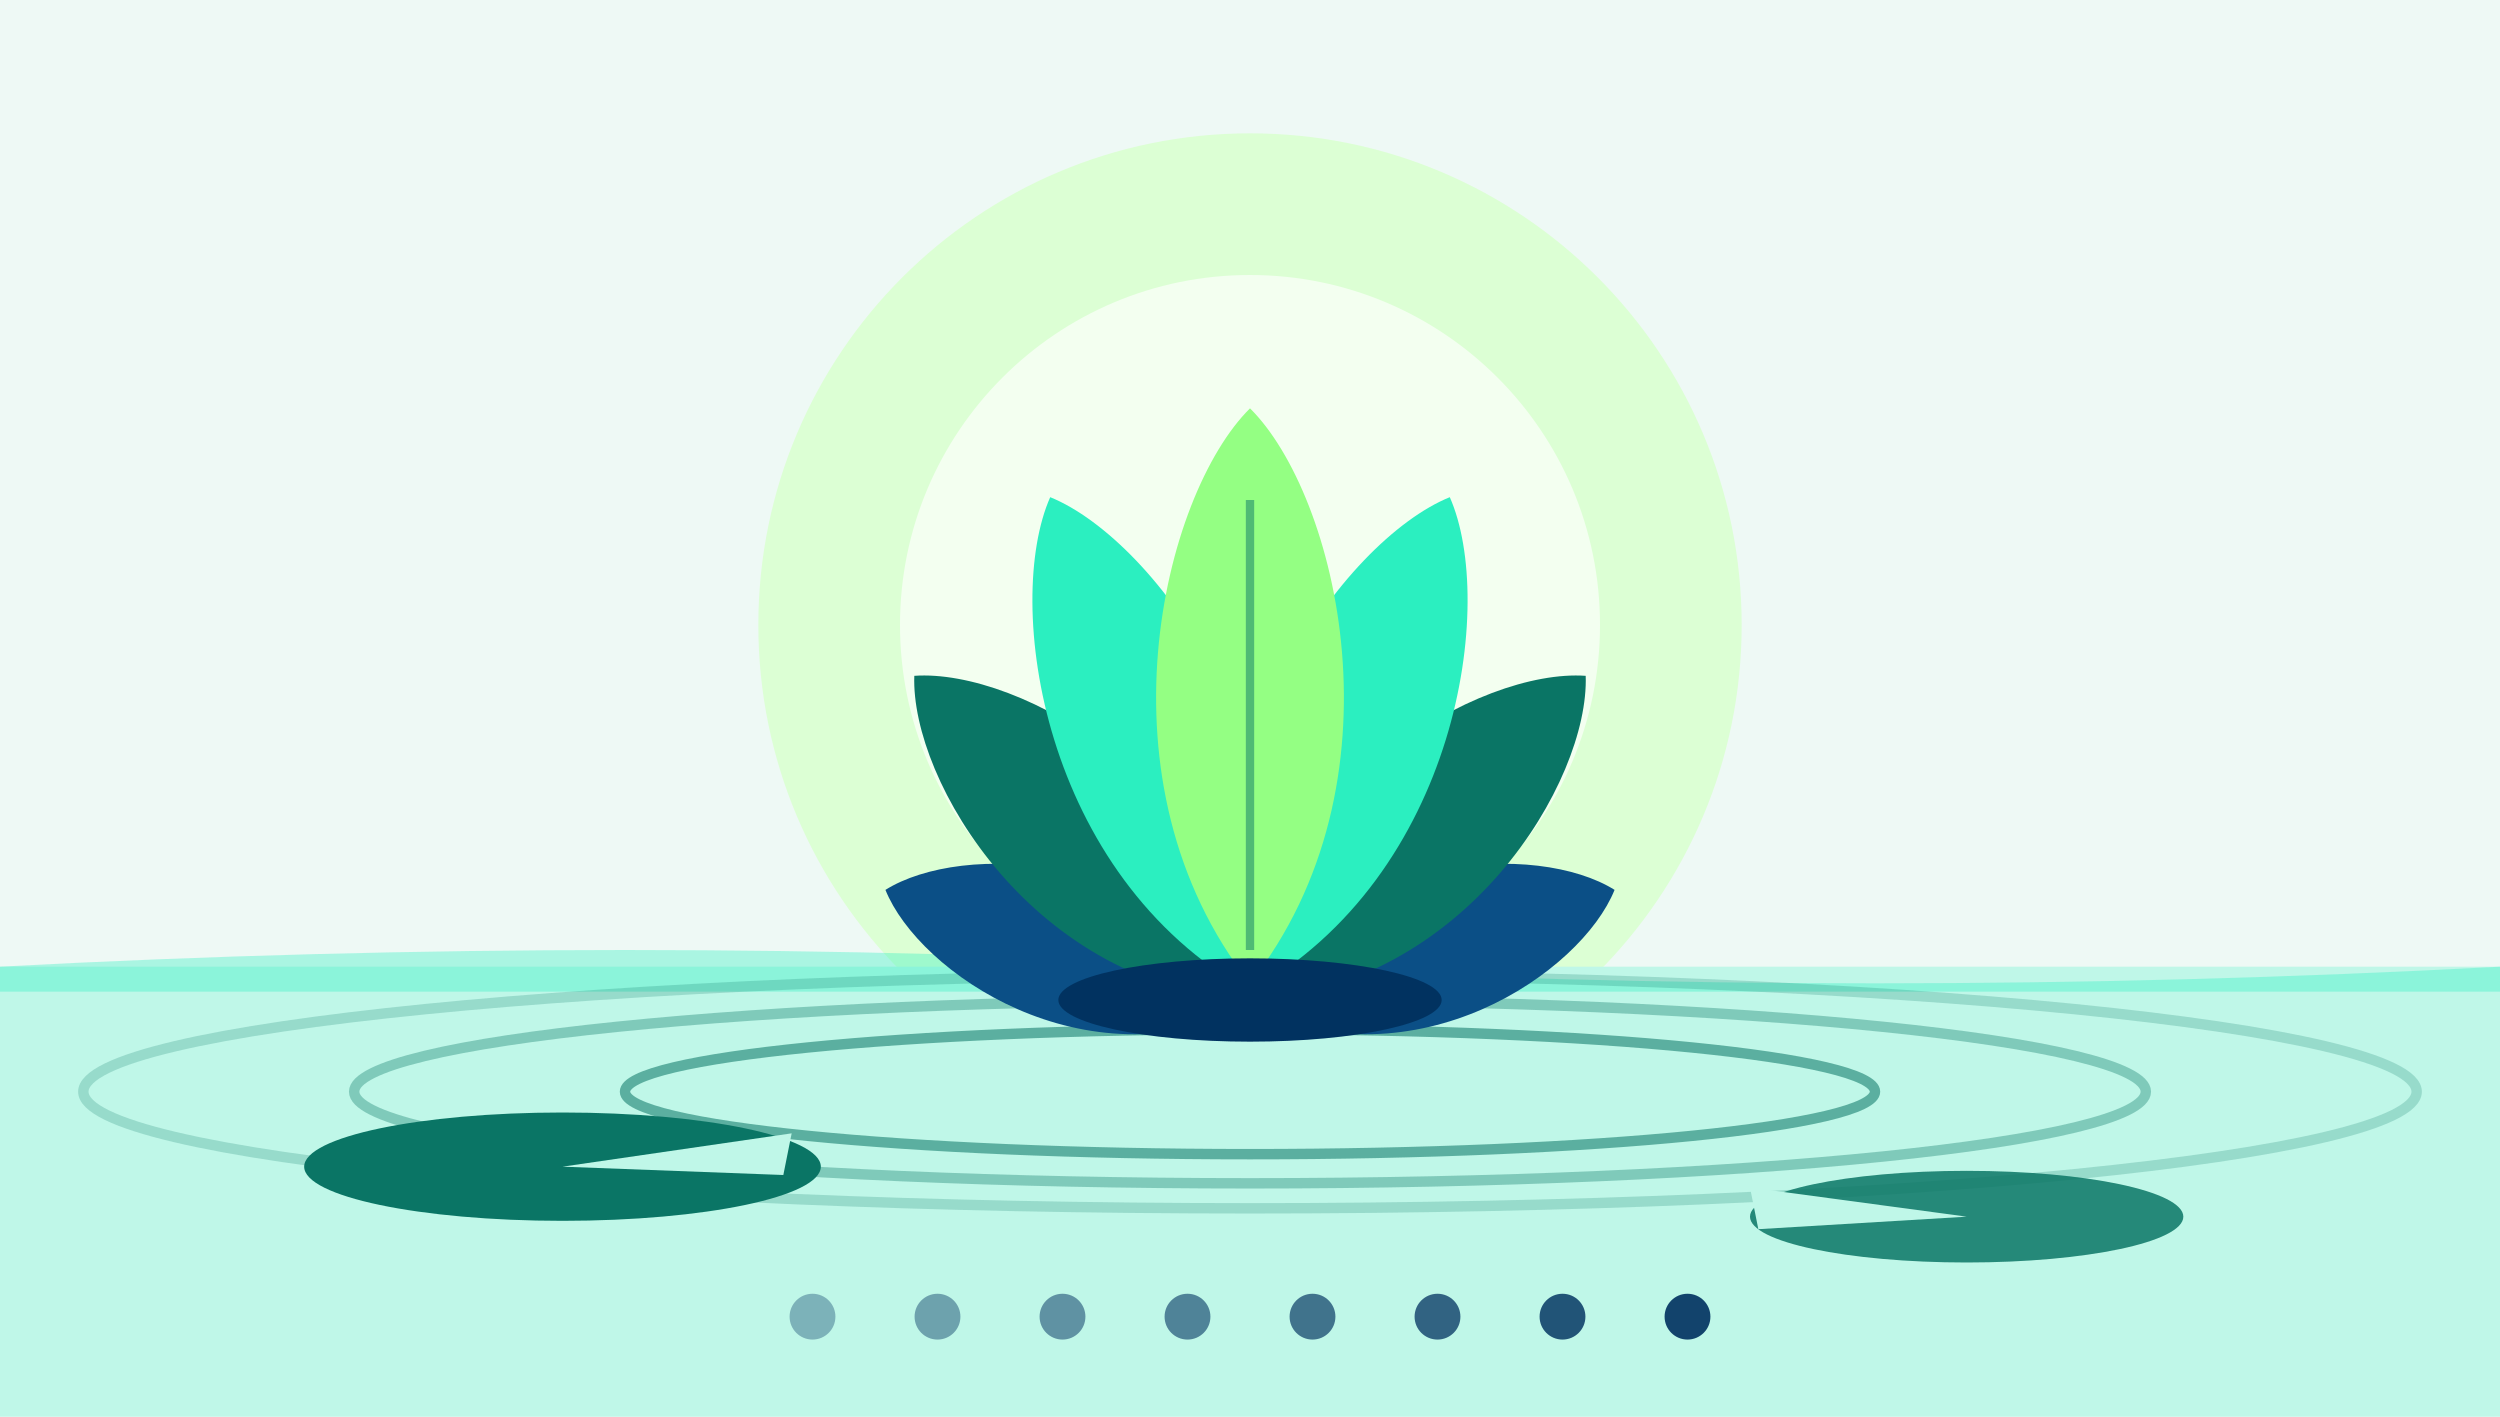
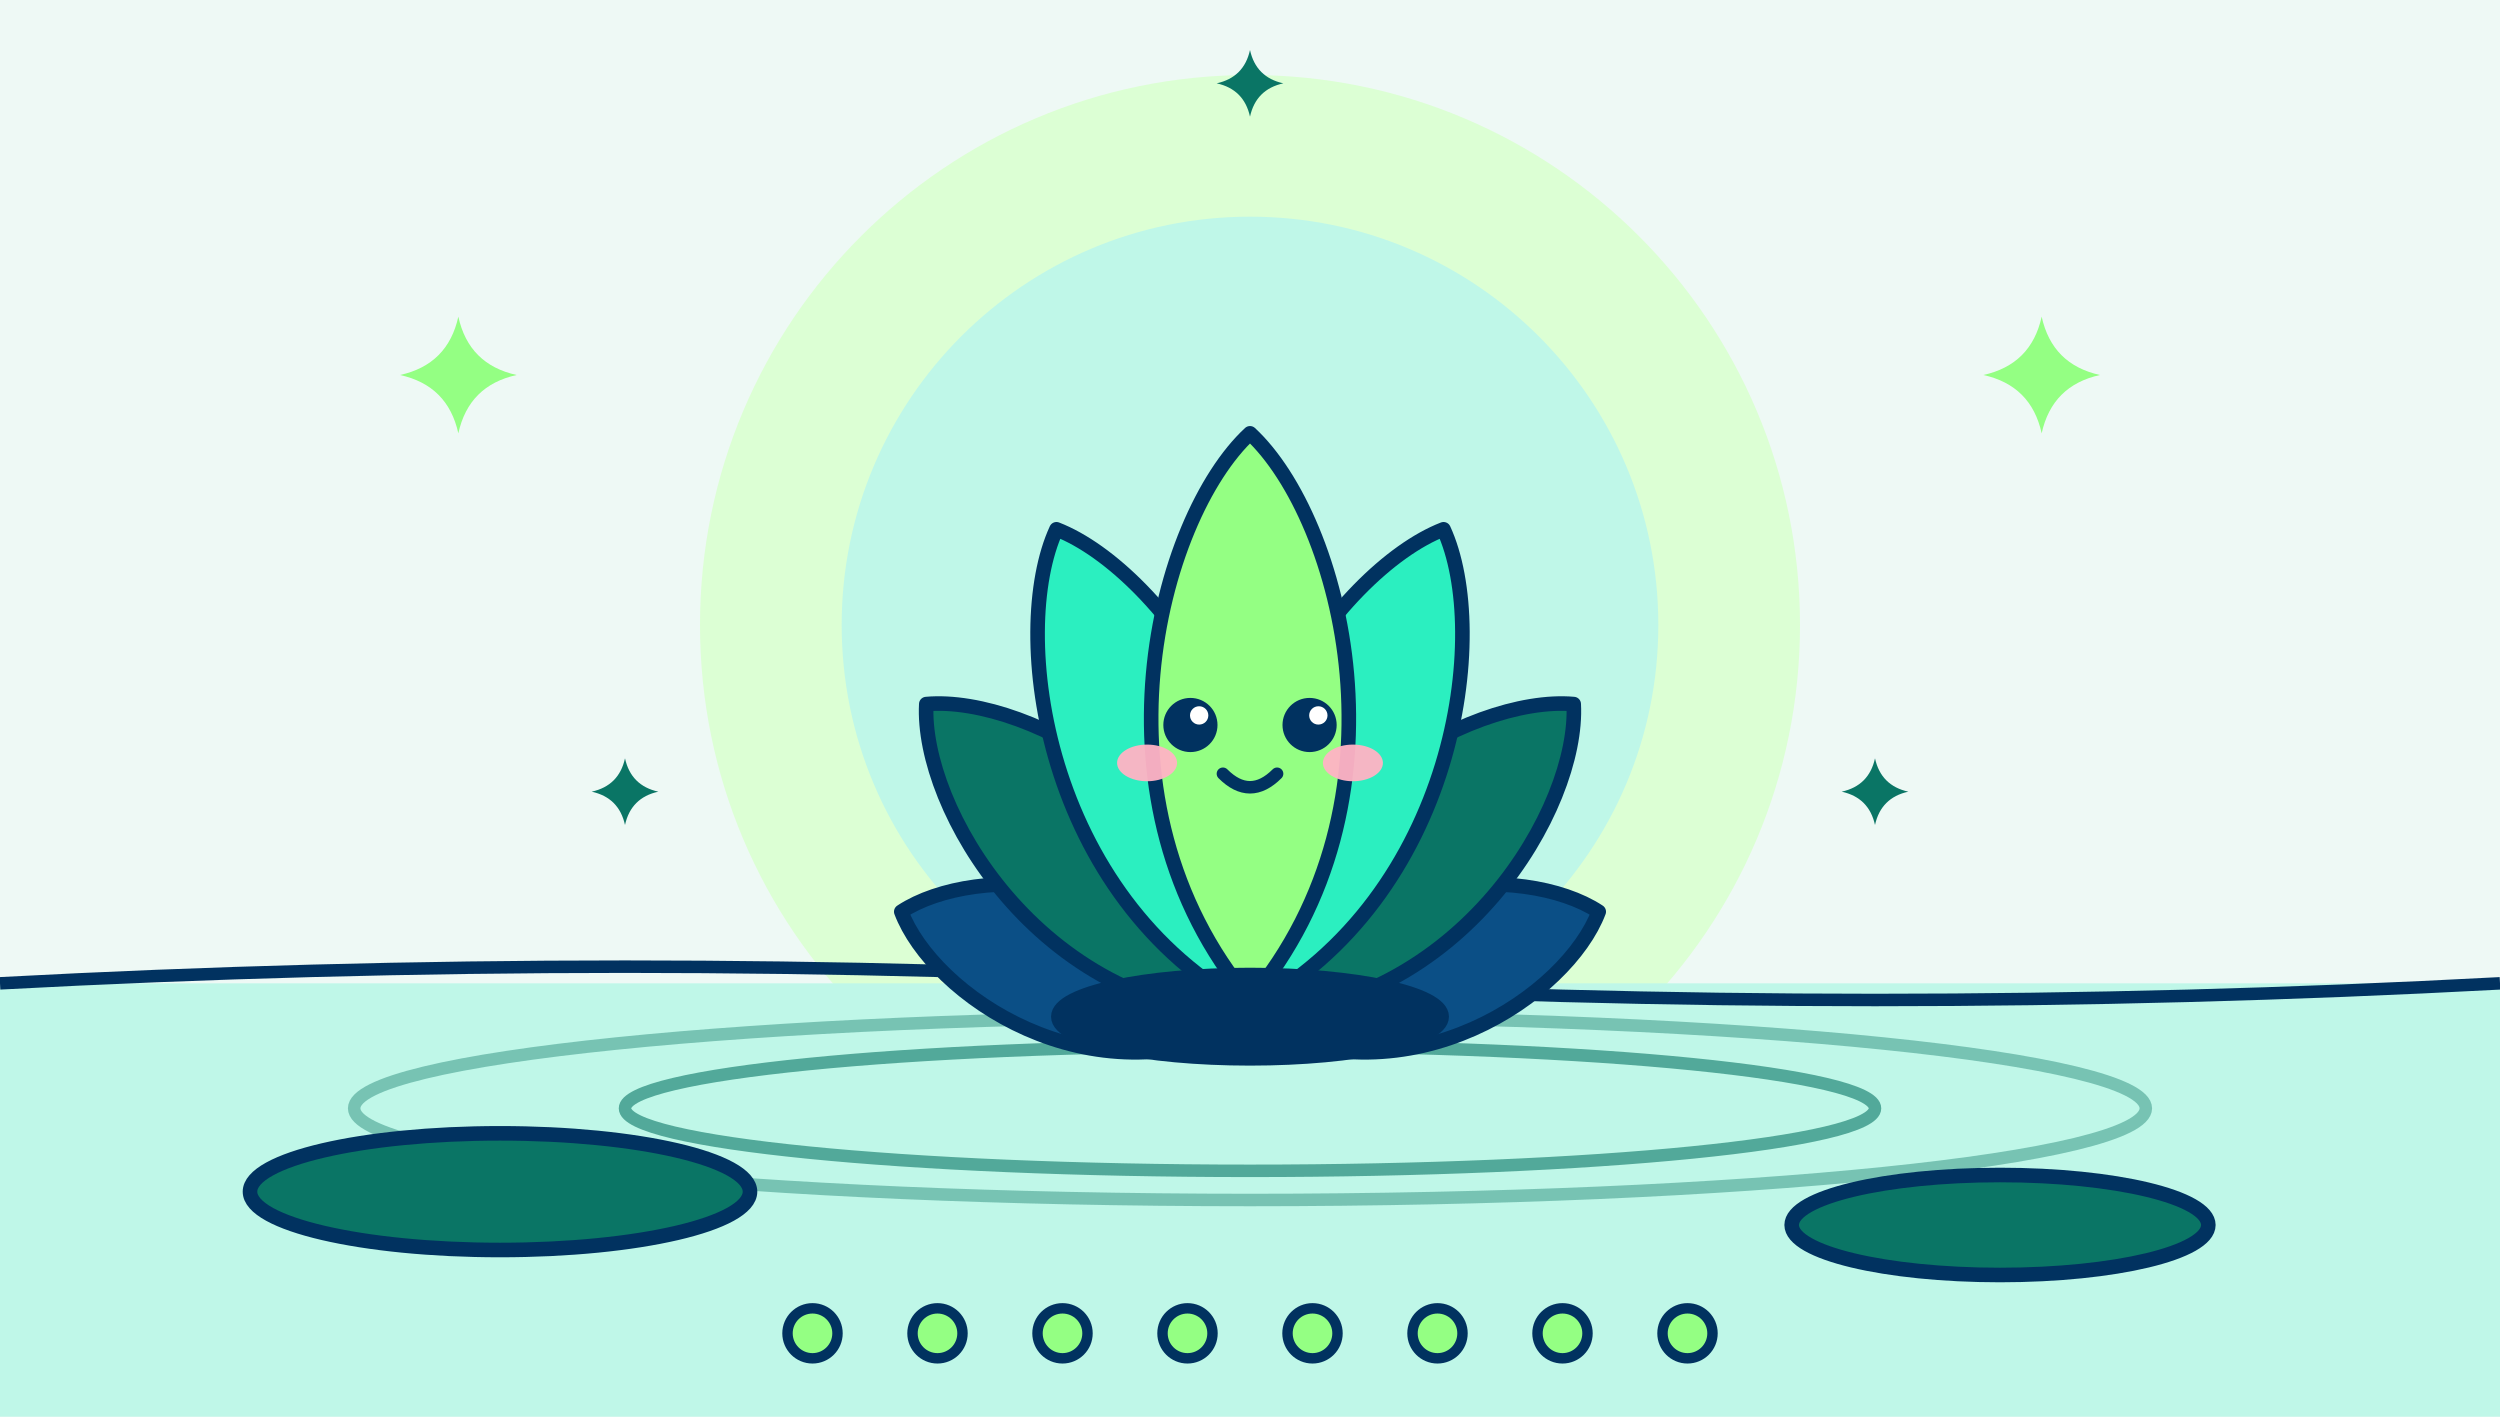
- <svg xmlns="http://www.w3.org/2000/svg" viewBox="0 0 600 340" role="img" aria-label="Un fiore di loto stilizzato si apre sull'acqua davanti a un grande cerchio; sotto, otto piccoli cerchi come le otto settimane del percorso">
+ <svg xmlns="http://www.w3.org/2000/svg" viewBox="0 0 600 340" role="img" aria-label="Un fiore di loto sorridente si apre sull'acqua davanti a un grande alone; sotto, otto piccoli cerchi come le otto settimane del percorso">
  <rect width="600" height="340" fill="#eef9f5" />
-   <circle cx="300" cy="150" r="118" fill="#dcffd4" />
-   <circle cx="300" cy="150" r="84" fill="#ffffff" opacity=".65" />
-   <rect x="0" y="232" width="600" height="108" fill="#bff7e8" />
-   <path d="M0 232 Q150 224 300 232 T600 232 V238 H0Z" fill="#2befc0" opacity=".35" />
-   <ellipse cx="300" cy="262" rx="150" ry="15" fill="none" stroke="#0a7565" stroke-width="2.5" opacity="0.55" />
-   <ellipse cx="300" cy="262" rx="215" ry="22" fill="none" stroke="#0a7565" stroke-width="2.5" opacity="0.35" />
-   <ellipse cx="300" cy="262" rx="280" ry="28" fill="none" stroke="#0a7565" stroke-width="2.5" opacity="0.22" />
-   <ellipse cx="135" cy="280" rx="62" ry="13" fill="#0a7565" />
-   <path d="M135 280 L190 272 L188 282Z" fill="#bff7e8" />
-   <ellipse cx="472" cy="292" rx="52" ry="11" fill="#0a7565" opacity=".85" />
-   <path d="M472 292 L420 285 L422 295Z" fill="#bff7e8" />
-   <path d="M0 0 C30 -32.2 16.5 -78.2 0 -92 C-16.5 -78.2 -30 -32.2 0 0Z" fill="#0b4f86" opacity="1" transform="translate(300 242) rotate(-72)" />
-   <path d="M0 0 C30 -32.2 16.5 -78.2 0 -92 C-16.5 -78.2 -30 -32.2 0 0Z" fill="#0b4f86" opacity="1" transform="translate(300 242) rotate(72)" />
-   <path d="M0 0 C34 -39.2 18.7 -95.2 0 -112 C-18.7 -95.2 -34 -39.2 0 0Z" fill="#0a7565" opacity="1" transform="translate(300 240) rotate(-46)" />
-   <path d="M0 0 C34 -39.2 18.7 -95.2 0 -112 C-18.7 -95.2 -34 -39.2 0 0Z" fill="#0a7565" opacity="1" transform="translate(300 240) rotate(46)" />
-   <path d="M0 0 C36 -44.8 19.8 -108.8 0 -128 C-19.8 -108.8 -36 -44.8 0 0Z" fill="#2befc0" opacity="1" transform="translate(300 238) rotate(-22)" />
-   <path d="M0 0 C36 -44.8 19.8 -108.8 0 -128 C-19.8 -108.8 -36 -44.8 0 0Z" fill="#2befc0" opacity="1" transform="translate(300 238) rotate(22)" />
-   <path d="M0 0 C38 -48.3 20.9 -117.3 0 -138 C-20.9 -117.3 -38 -48.3 0 0Z" fill="#94ff83" opacity="1" transform="translate(300 236) rotate(0)" />
-   <path d="M300 228 L300 120" stroke="#0a7565" stroke-width="2" opacity=".5" />
-   <ellipse cx="300" cy="240" rx="46" ry="10" fill="#013260" />
-   <circle cx="195" cy="316" r="5.5" fill="#013260" opacity="0.35" />
-   <circle cx="225" cy="316" r="5.5" fill="#013260" opacity="0.43" />
-   <circle cx="255" cy="316" r="5.5" fill="#013260" opacity="0.51" />
-   <circle cx="285" cy="316" r="5.5" fill="#013260" opacity="0.59" />
-   <circle cx="315" cy="316" r="5.5" fill="#013260" opacity="0.67" />
-   <circle cx="345" cy="316" r="5.5" fill="#013260" opacity="0.75" />
-   <circle cx="375" cy="316" r="5.5" fill="#013260" opacity="0.83" />
-   <circle cx="405" cy="316" r="5.5" fill="#013260" opacity="0.91" />
+   <circle cx="300" cy="150" r="132" fill="#dcffd4" />
+   <circle cx="300" cy="150" r="98" fill="#bff7e8" />
+   <rect x="0" y="236" width="600" height="104" fill="#bff7e8" />
+   <path d="M0 236 Q150 228 300 236 T600 236" stroke="#013260" stroke-width="3" fill="none" />
+   <ellipse cx="300" cy="266" rx="150" ry="15" fill="none" stroke="#0a7565" stroke-width="3" opacity="0.6" />
+   <ellipse cx="300" cy="266" rx="215" ry="22" fill="none" stroke="#0a7565" stroke-width="3" opacity="0.4" />
+   <ellipse cx="120" cy="286" rx="60" ry="14" fill="#0a7565" stroke="#013260" stroke-width="3.5" stroke-linejoin="round" />
+   <ellipse cx="480" cy="294" rx="50" ry="12" fill="#0a7565" stroke="#013260" stroke-width="3.5" stroke-linejoin="round" />
+   <path d="M0 0 C30 -30.8 16.5 -74.8 0 -88 C-16.5 -74.8 -30 -30.8 0 0Z" fill="#0b4f86" stroke="#013260" stroke-width="3.5" stroke-linejoin="round" transform="translate(300 246) rotate(-72)" />
+   <path d="M0 0 C30 -30.8 16.5 -74.8 0 -88 C-16.5 -74.8 -30 -30.8 0 0Z" fill="#0b4f86" stroke="#013260" stroke-width="3.5" stroke-linejoin="round" transform="translate(300 246) rotate(72)" />
+   <path d="M0 0 C34 -37.8 18.7 -91.8 0 -108 C-18.7 -91.8 -34 -37.8 0 0Z" fill="#0a7565" stroke="#013260" stroke-width="3.5" stroke-linejoin="round" transform="translate(300 244) rotate(-46)" />
+   <path d="M0 0 C34 -37.8 18.7 -91.8 0 -108 C-18.7 -91.8 -34 -37.8 0 0Z" fill="#0a7565" stroke="#013260" stroke-width="3.5" stroke-linejoin="round" transform="translate(300 244) rotate(46)" />
+   <path d="M0 0 C36 -43.4 19.8 -105.4 0 -124 C-19.8 -105.4 -36 -43.4 0 0Z" fill="#2befc0" stroke="#013260" stroke-width="3.5" stroke-linejoin="round" transform="translate(300 242) rotate(-22)" />
+   <path d="M0 0 C36 -43.4 19.8 -105.4 0 -124 C-19.8 -105.4 -36 -43.4 0 0Z" fill="#2befc0" stroke="#013260" stroke-width="3.5" stroke-linejoin="round" transform="translate(300 242) rotate(22)" />
+   <path d="M0 0 C40 -47.6 22.0 -115.6 0 -136 C-22.0 -115.6 -40 -47.6 0 0Z" fill="#94ff83" stroke="#013260" stroke-width="3.5" stroke-linejoin="round" transform="translate(300 240) rotate(0)" />
+   <circle cx="285.7" cy="174.0" r="6.5" fill="#013260" />
+   <circle cx="287.8" cy="171.7" r="2.2" fill="#ffffff" />
+   <circle cx="314.3" cy="174.0" r="6.5" fill="#013260" />
+   <circle cx="316.4" cy="171.7" r="2.2" fill="#ffffff" />
+   <path d="M293.5 185.7 Q300.0 192.2 306.5 185.7" stroke="#013260" stroke-width="3" fill="none" stroke-linecap="round" />
+   <ellipse cx="275.3" cy="183.1" rx="7.2" ry="4.4" fill="#ffb3c4" opacity=".95" />
+   <ellipse cx="324.7" cy="183.1" rx="7.2" ry="4.4" fill="#ffb3c4" opacity=".95" />
+   <ellipse cx="300" cy="244" rx="46" ry="10" fill="#013260" stroke="#013260" stroke-width="3.5" stroke-linejoin="round" />
+   <circle cx="195" cy="320" r="6" fill="#94ff83" stroke="#013260" stroke-width="2.5" stroke-linejoin="round" />
+   <circle cx="225" cy="320" r="6" fill="#94ff83" stroke="#013260" stroke-width="2.5" stroke-linejoin="round" />
+   <circle cx="255" cy="320" r="6" fill="#94ff83" stroke="#013260" stroke-width="2.5" stroke-linejoin="round" />
+   <circle cx="285" cy="320" r="6" fill="#94ff83" stroke="#013260" stroke-width="2.5" stroke-linejoin="round" />
+   <circle cx="315" cy="320" r="6" fill="#94ff83" stroke="#013260" stroke-width="2.5" stroke-linejoin="round" />
+   <circle cx="345" cy="320" r="6" fill="#94ff83" stroke="#013260" stroke-width="2.5" stroke-linejoin="round" />
+   <circle cx="375" cy="320" r="6" fill="#94ff83" stroke="#013260" stroke-width="2.5" stroke-linejoin="round" />
+   <circle cx="405" cy="320" r="6" fill="#94ff83" stroke="#013260" stroke-width="2.5" stroke-linejoin="round" />
+   <path d="M110 76 Q112.52 87.48 124 90 Q112.52 92.52 110 104 Q107.48 92.52 96 90 Q107.48 87.48 110 76Z" fill="#94ff83" />
+   <path d="M490 76 Q492.52 87.48 504 90 Q492.52 92.52 490 104 Q487.48 92.52 476 90 Q487.48 87.48 490 76Z" fill="#94ff83" />
+   <path d="M150 182 Q151.44 188.56 158 190 Q151.44 191.44 150 198 Q148.56 191.44 142 190 Q148.56 188.56 150 182Z" fill="#0a7565" />
+   <path d="M450 182 Q451.44 188.56 458 190 Q451.44 191.44 450 198 Q448.56 191.44 442 190 Q448.56 188.56 450 182Z" fill="#0a7565" />
+   <path d="M300 12 Q301.44 18.56 308 20 Q301.44 21.44 300 28 Q298.56 21.44 292 20 Q298.56 18.56 300 12Z" fill="#0a7565" />
</svg>
